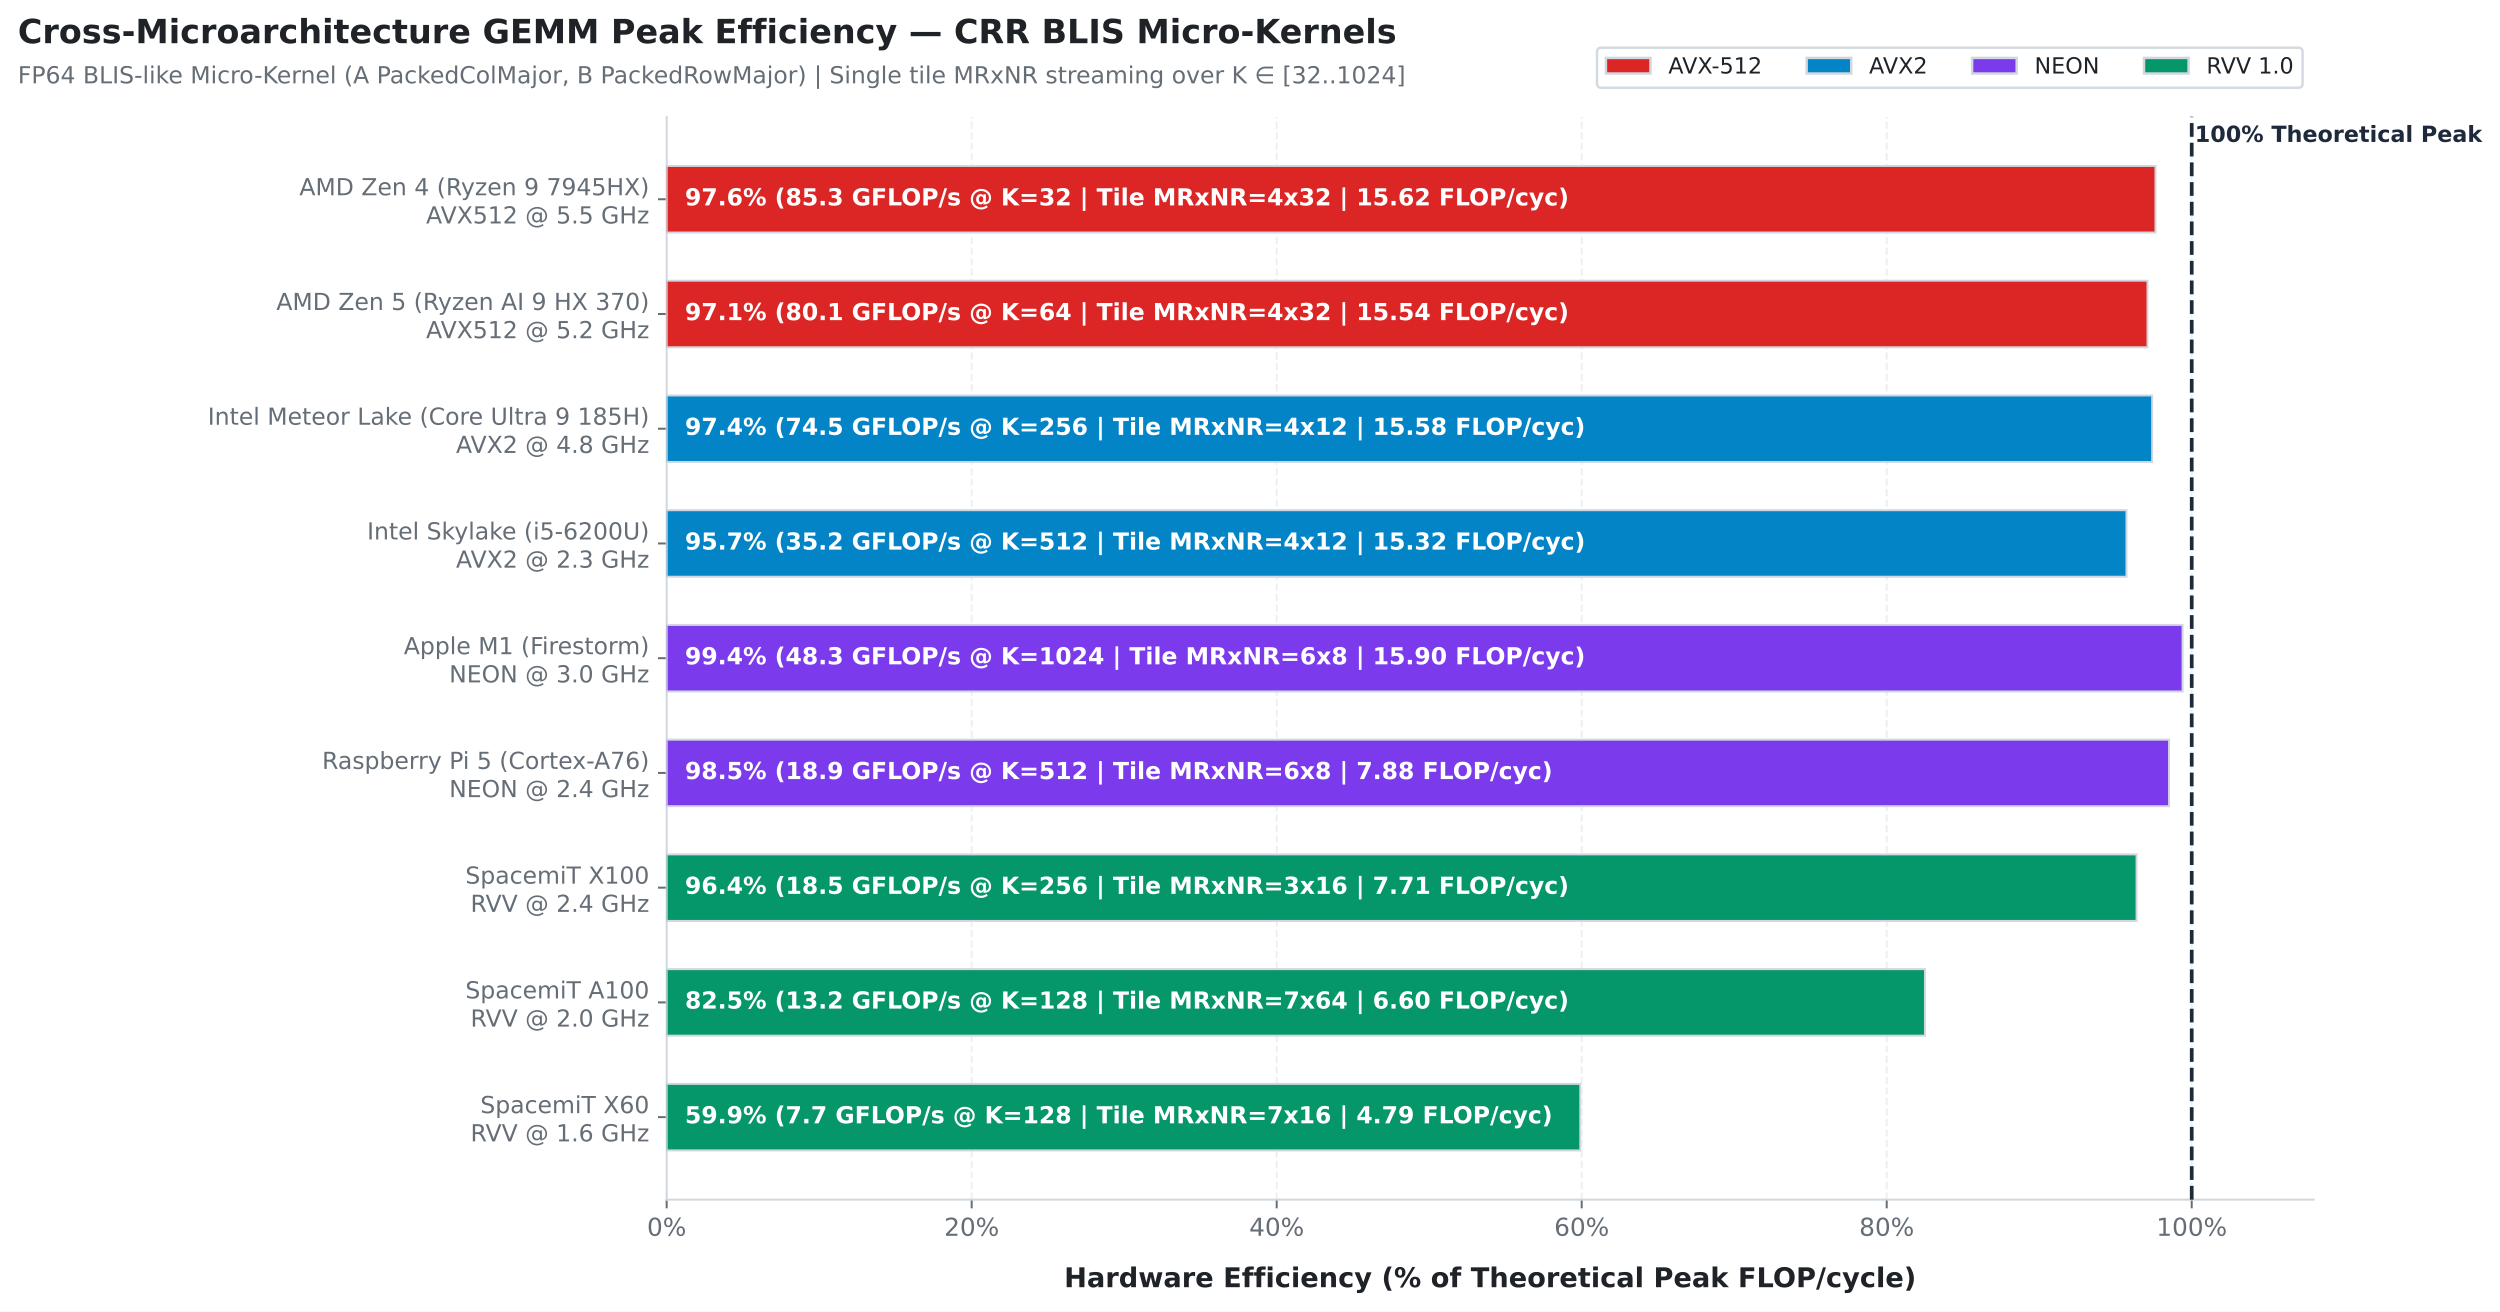
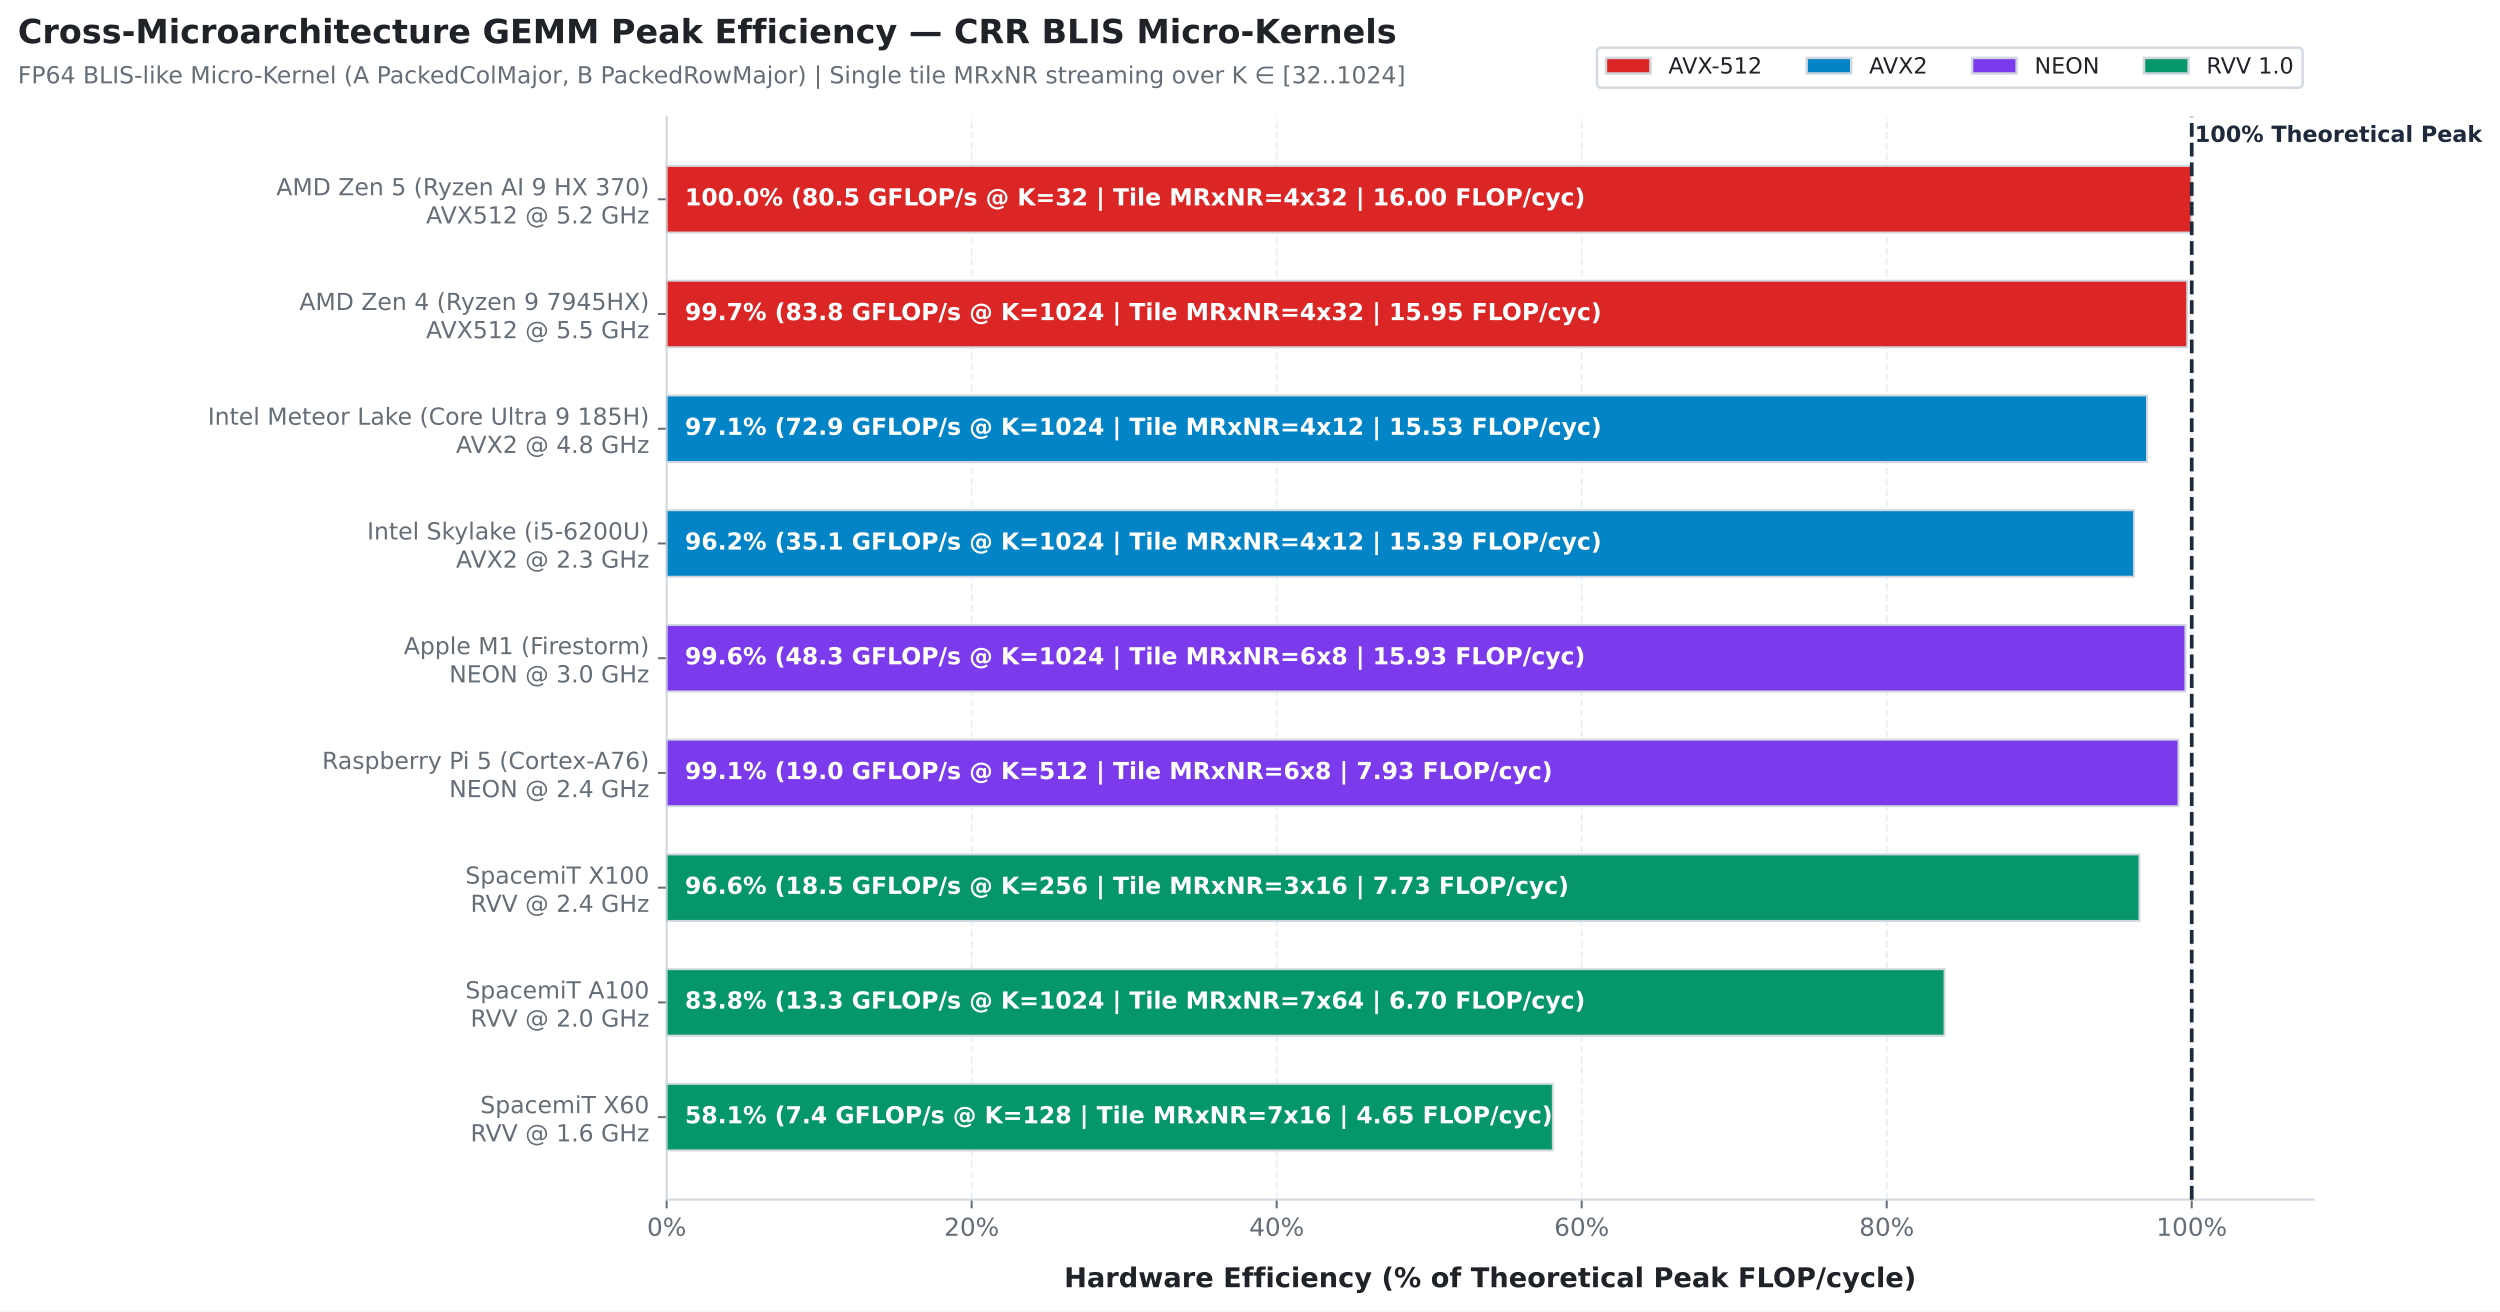
<svg xmlns="http://www.w3.org/2000/svg" xmlns:xlink="http://www.w3.org/1999/xlink" width="1009.801pt" height="529.759pt" viewBox="0 0 1009.801 529.759" version="1.1">
  <defs>
    <style type="text/css">*{stroke-linejoin: round; stroke-linecap: butt}</style>
  </defs>
  <g id="figure_1">
    <g id="patch_1">
      <path d="M 0 529.759  L 1009.801 529.759  L 1009.801 0  L 0 0  z " style="fill: #ffffff" />
    </g>
    <g id="axes_1">
      <g id="patch_2">
        <path d="M 269.28 484.558  L 934.56 484.558  L 934.56 47.158  L 269.28 47.158  z " style="fill: #ffffff" />
      </g>
      <g id="matplotlib.axis_1">
        <g id="xtick_1">
          <g id="line2d_1">
-             <path d="M 269.28 484.558  L 269.28 47.158  " clip-path="url(#pd852c7f035)" style="fill: none; stroke-dasharray: 2.96,1.28; stroke-dashoffset: 0; stroke: #eaeef2; stroke-opacity: 0.9; stroke-width: 0.8" />
+             <path d="M 269.28 484.558  L 269.28 47.158  " clip-path="url(#p26ef9afd35)" style="fill: none; stroke-dasharray: 2.96,1.28; stroke-dashoffset: 0; stroke: #eaeef2; stroke-opacity: 0.9; stroke-width: 0.8" />
          </g>
          <g id="line2d_2">
            <defs>
-               <path id="mcb2977aff9" d="M 0 0  L 0 3.5  " style="stroke: #656d76; stroke-width: 0.8" />
+               <path id="me50793f411" d="M 0 0  L 0 3.5  " style="stroke: #656d76; stroke-width: 0.8" />
            </defs>
            <g>
-               <use xlink:href="#mcb2977aff9" x="269.28" y="484.558" style="fill: #656d76; stroke: #656d76; stroke-width: 0.8" />
+               <use xlink:href="#me50793f411" x="269.28" y="484.558" style="fill: #656d76; stroke: #656d76; stroke-width: 0.8" />
            </g>
          </g>
          <g id="text_1">
            <text style="font-size: 10px; font-family: 'DejaVu Sans', 'Liberation Sans', 'Helvetica', 'Arial', sans-serif; text-anchor: middle; fill: #656d76" x="269.28" y="499.156" transform="rotate(-0 269.28 499.1555)">0%</text>
          </g>
        </g>
        <g id="xtick_2">
          <g id="line2d_3">
-             <path d="M 392.48 484.558  L 392.48 47.158  " clip-path="url(#pd852c7f035)" style="fill: none; stroke-dasharray: 2.96,1.28; stroke-dashoffset: 0; stroke: #eaeef2; stroke-opacity: 0.9; stroke-width: 0.8" />
+             <path d="M 392.48 484.558  L 392.48 47.158  " clip-path="url(#p26ef9afd35)" style="fill: none; stroke-dasharray: 2.96,1.28; stroke-dashoffset: 0; stroke: #eaeef2; stroke-opacity: 0.9; stroke-width: 0.8" />
          </g>
          <g id="line2d_4">
            <g>
-               <use xlink:href="#mcb2977aff9" x="392.48" y="484.558" style="fill: #656d76; stroke: #656d76; stroke-width: 0.8" />
+               <use xlink:href="#me50793f411" x="392.48" y="484.558" style="fill: #656d76; stroke: #656d76; stroke-width: 0.8" />
            </g>
          </g>
          <g id="text_2">
            <text style="font-size: 10px; font-family: 'DejaVu Sans', 'Liberation Sans', 'Helvetica', 'Arial', sans-serif; text-anchor: middle; fill: #656d76" x="392.48" y="499.156" transform="rotate(-0 392.48 499.1555)">20%</text>
          </g>
        </g>
        <g id="xtick_3">
          <g id="line2d_5">
-             <path d="M 515.68 484.558  L 515.68 47.158  " clip-path="url(#pd852c7f035)" style="fill: none; stroke-dasharray: 2.96,1.28; stroke-dashoffset: 0; stroke: #eaeef2; stroke-opacity: 0.9; stroke-width: 0.8" />
+             <path d="M 515.68 484.558  L 515.68 47.158  " clip-path="url(#p26ef9afd35)" style="fill: none; stroke-dasharray: 2.96,1.28; stroke-dashoffset: 0; stroke: #eaeef2; stroke-opacity: 0.9; stroke-width: 0.8" />
          </g>
          <g id="line2d_6">
            <g>
-               <use xlink:href="#mcb2977aff9" x="515.68" y="484.558" style="fill: #656d76; stroke: #656d76; stroke-width: 0.8" />
+               <use xlink:href="#me50793f411" x="515.68" y="484.558" style="fill: #656d76; stroke: #656d76; stroke-width: 0.8" />
            </g>
          </g>
          <g id="text_3">
            <text style="font-size: 10px; font-family: 'DejaVu Sans', 'Liberation Sans', 'Helvetica', 'Arial', sans-serif; text-anchor: middle; fill: #656d76" x="515.68" y="499.156" transform="rotate(-0 515.68 499.1555)">40%</text>
          </g>
        </g>
        <g id="xtick_4">
          <g id="line2d_7">
-             <path d="M 638.88 484.558  L 638.88 47.158  " clip-path="url(#pd852c7f035)" style="fill: none; stroke-dasharray: 2.96,1.28; stroke-dashoffset: 0; stroke: #eaeef2; stroke-opacity: 0.9; stroke-width: 0.8" />
+             <path d="M 638.88 484.558  L 638.88 47.158  " clip-path="url(#p26ef9afd35)" style="fill: none; stroke-dasharray: 2.96,1.28; stroke-dashoffset: 0; stroke: #eaeef2; stroke-opacity: 0.9; stroke-width: 0.8" />
          </g>
          <g id="line2d_8">
            <g>
-               <use xlink:href="#mcb2977aff9" x="638.88" y="484.558" style="fill: #656d76; stroke: #656d76; stroke-width: 0.8" />
+               <use xlink:href="#me50793f411" x="638.88" y="484.558" style="fill: #656d76; stroke: #656d76; stroke-width: 0.8" />
            </g>
          </g>
          <g id="text_4">
            <text style="font-size: 10px; font-family: 'DejaVu Sans', 'Liberation Sans', 'Helvetica', 'Arial', sans-serif; text-anchor: middle; fill: #656d76" x="638.88" y="499.156" transform="rotate(-0 638.88 499.1555)">60%</text>
          </g>
        </g>
        <g id="xtick_5">
          <g id="line2d_9">
-             <path d="M 762.08 484.558  L 762.08 47.158  " clip-path="url(#pd852c7f035)" style="fill: none; stroke-dasharray: 2.96,1.28; stroke-dashoffset: 0; stroke: #eaeef2; stroke-opacity: 0.9; stroke-width: 0.8" />
+             <path d="M 762.08 484.558  L 762.08 47.158  " clip-path="url(#p26ef9afd35)" style="fill: none; stroke-dasharray: 2.96,1.28; stroke-dashoffset: 0; stroke: #eaeef2; stroke-opacity: 0.9; stroke-width: 0.8" />
          </g>
          <g id="line2d_10">
            <g>
-               <use xlink:href="#mcb2977aff9" x="762.08" y="484.558" style="fill: #656d76; stroke: #656d76; stroke-width: 0.8" />
+               <use xlink:href="#me50793f411" x="762.08" y="484.558" style="fill: #656d76; stroke: #656d76; stroke-width: 0.8" />
            </g>
          </g>
          <g id="text_5">
            <text style="font-size: 10px; font-family: 'DejaVu Sans', 'Liberation Sans', 'Helvetica', 'Arial', sans-serif; text-anchor: middle; fill: #656d76" x="762.08" y="499.156" transform="rotate(-0 762.08 499.1555)">80%</text>
          </g>
        </g>
        <g id="xtick_6">
          <g id="line2d_11">
-             <path d="M 885.28 484.558  L 885.28 47.158  " clip-path="url(#pd852c7f035)" style="fill: none; stroke-dasharray: 2.96,1.28; stroke-dashoffset: 0; stroke: #eaeef2; stroke-opacity: 0.9; stroke-width: 0.8" />
+             <path d="M 885.28 484.558  L 885.28 47.158  " clip-path="url(#p26ef9afd35)" style="fill: none; stroke-dasharray: 2.96,1.28; stroke-dashoffset: 0; stroke: #eaeef2; stroke-opacity: 0.9; stroke-width: 0.8" />
          </g>
          <g id="line2d_12">
            <g>
-               <use xlink:href="#mcb2977aff9" x="885.28" y="484.558" style="fill: #656d76; stroke: #656d76; stroke-width: 0.8" />
+               <use xlink:href="#me50793f411" x="885.28" y="484.558" style="fill: #656d76; stroke: #656d76; stroke-width: 0.8" />
            </g>
          </g>
          <g id="text_6">
            <text style="font-size: 10px; font-family: 'DejaVu Sans', 'Liberation Sans', 'Helvetica', 'Arial', sans-serif; text-anchor: middle; fill: #656d76" x="885.28" y="499.156" transform="rotate(-0 885.28 499.1555)">100%</text>
          </g>
        </g>
        <g id="text_7">
          <text style="font-weight: 700; font-size: 11px; font-family: 'DejaVu Sans', 'Liberation Sans', 'Helvetica', 'Arial', sans-serif; text-anchor: middle; fill: #1f2328" x="601.92" y="519.916" transform="rotate(-0 601.92 519.9162)">Hardware Efficiency (% of Theoretical Peak FLOP/cycle)</text>
        </g>
      </g>
      <g id="matplotlib.axis_2">
        <g id="ytick_1">
          <g id="line2d_13">
            <defs>
-               <path id="mb3d5fa1124" d="M 0 0  L -3.5 0  " style="stroke: #656d76; stroke-width: 0.8" />
+               <path id="mbbeb944adf" d="M 0 0  L -3.5 0  " style="stroke: #656d76; stroke-width: 0.8" />
            </defs>
            <g>
-               <use xlink:href="#mb3d5fa1124" x="269.28" y="451.236" style="fill: #656d76; stroke: #656d76; stroke-width: 0.8" />
+               <use xlink:href="#mbbeb944adf" x="269.28" y="451.236" style="fill: #656d76; stroke: #656d76; stroke-width: 0.8" />
            </g>
          </g>
          <g id="text_8">
            <text style="font-size: 9.5px; font-family: 'DejaVu Sans', 'Liberation Sans', 'Helvetica', 'Arial', sans-serif; fill: #656d76" transform="translate(194.0166 449.6199)">SpacemiT X60</text>
            <text style="font-size: 9.5px; font-family: 'DejaVu Sans', 'Liberation Sans', 'Helvetica', 'Arial', sans-serif; fill: #656d76" transform="translate(190.0444 461.0218)">RVV @ 1.6 GHz</text>
          </g>
        </g>
        <g id="ytick_2">
          <g id="line2d_14">
            <g>
-               <use xlink:href="#mb3d5fa1124" x="269.28" y="404.892" style="fill: #656d76; stroke: #656d76; stroke-width: 0.8" />
+               <use xlink:href="#mbbeb944adf" x="269.28" y="404.892" style="fill: #656d76; stroke: #656d76; stroke-width: 0.8" />
            </g>
          </g>
          <g id="text_9">
            <text style="font-size: 9.5px; font-family: 'DejaVu Sans', 'Liberation Sans', 'Helvetica', 'Arial', sans-serif; fill: #656d76" transform="translate(187.9811 403.2754)">SpacemiT A100</text>
            <text style="font-size: 9.5px; font-family: 'DejaVu Sans', 'Liberation Sans', 'Helvetica', 'Arial', sans-serif; fill: #656d76" transform="translate(190.0444 414.6772)">RVV @ 2.0 GHz</text>
          </g>
        </g>
        <g id="ytick_3">
          <g id="line2d_15">
            <g>
-               <use xlink:href="#mb3d5fa1124" x="269.28" y="358.547" style="fill: #656d76; stroke: #656d76; stroke-width: 0.8" />
+               <use xlink:href="#mbbeb944adf" x="269.28" y="358.547" style="fill: #656d76; stroke: #656d76; stroke-width: 0.8" />
            </g>
          </g>
          <g id="text_10">
            <text style="font-size: 9.5px; font-family: 'DejaVu Sans', 'Liberation Sans', 'Helvetica', 'Arial', sans-serif; fill: #656d76" transform="translate(187.9722 356.9308)">SpacemiT X100</text>
            <text style="font-size: 9.5px; font-family: 'DejaVu Sans', 'Liberation Sans', 'Helvetica', 'Arial', sans-serif; fill: #656d76" transform="translate(190.0444 368.3327)">RVV @ 2.4 GHz</text>
          </g>
        </g>
        <g id="ytick_4">
          <g id="line2d_16">
            <g>
-               <use xlink:href="#mb3d5fa1124" x="269.28" y="312.202" style="fill: #656d76; stroke: #656d76; stroke-width: 0.8" />
+               <use xlink:href="#mbbeb944adf" x="269.28" y="312.202" style="fill: #656d76; stroke: #656d76; stroke-width: 0.8" />
            </g>
          </g>
          <g id="text_11">
            <text style="font-size: 9.5px; font-family: 'DejaVu Sans', 'Liberation Sans', 'Helvetica', 'Arial', sans-serif; fill: #656d76" transform="translate(130.086 310.5862)">Raspberry Pi 5 (Cortex-A76)</text>
            <text style="font-size: 9.5px; font-family: 'DejaVu Sans', 'Liberation Sans', 'Helvetica', 'Arial', sans-serif; fill: #656d76" transform="translate(181.4276 321.9881)">NEON @ 2.4 GHz</text>
          </g>
        </g>
        <g id="ytick_5">
          <g id="line2d_17">
            <g>
-               <use xlink:href="#mb3d5fa1124" x="269.28" y="265.858" style="fill: #656d76; stroke: #656d76; stroke-width: 0.8" />
+               <use xlink:href="#mbbeb944adf" x="269.28" y="265.858" style="fill: #656d76; stroke: #656d76; stroke-width: 0.8" />
            </g>
          </g>
          <g id="text_12">
            <text style="font-size: 9.5px; font-family: 'DejaVu Sans', 'Liberation Sans', 'Helvetica', 'Arial', sans-serif; fill: #656d76" transform="translate(163.1104 264.2417)">Apple M1 (Firestorm)</text>
            <text style="font-size: 9.5px; font-family: 'DejaVu Sans', 'Liberation Sans', 'Helvetica', 'Arial', sans-serif; fill: #656d76" transform="translate(181.4276 275.6435)">NEON @ 3.0 GHz</text>
          </g>
        </g>
        <g id="ytick_6">
          <g id="line2d_18">
            <g>
-               <use xlink:href="#mb3d5fa1124" x="269.28" y="219.513" style="fill: #656d76; stroke: #656d76; stroke-width: 0.8" />
+               <use xlink:href="#mbbeb944adf" x="269.28" y="219.513" style="fill: #656d76; stroke: #656d76; stroke-width: 0.8" />
            </g>
          </g>
          <g id="text_13">
            <text style="font-size: 9.5px; font-family: 'DejaVu Sans', 'Liberation Sans', 'Helvetica', 'Arial', sans-serif; fill: #656d76" transform="translate(148.2696 217.8971)">Intel Skylake (i5-6200U)</text>
            <text style="font-size: 9.5px; font-family: 'DejaVu Sans', 'Liberation Sans', 'Helvetica', 'Arial', sans-serif; fill: #656d76" transform="translate(184.1811 229.299)">AVX2 @ 2.3 GHz</text>
          </g>
        </g>
        <g id="ytick_7">
          <g id="line2d_19">
            <g>
-               <use xlink:href="#mb3d5fa1124" x="269.28" y="173.169" style="fill: #656d76; stroke: #656d76; stroke-width: 0.8" />
+               <use xlink:href="#mbbeb944adf" x="269.28" y="173.169" style="fill: #656d76; stroke: #656d76; stroke-width: 0.8" />
            </g>
          </g>
          <g id="text_14">
            <text style="font-size: 9.5px; font-family: 'DejaVu Sans', 'Liberation Sans', 'Helvetica', 'Arial', sans-serif; fill: #656d76" transform="translate(83.91305 171.5526)">Intel Meteor Lake (Core Ultra 9 185H)</text>
            <text style="font-size: 9.5px; font-family: 'DejaVu Sans', 'Liberation Sans', 'Helvetica', 'Arial', sans-serif; fill: #656d76" transform="translate(184.1811 182.9544)">AVX2 @ 4.8 GHz</text>
          </g>
        </g>
        <g id="ytick_8">
          <g id="line2d_20">
            <g>
-               <use xlink:href="#mb3d5fa1124" x="269.28" y="126.824" style="fill: #656d76; stroke: #656d76; stroke-width: 0.8" />
+               <use xlink:href="#mbbeb944adf" x="269.28" y="126.824" style="fill: #656d76; stroke: #656d76; stroke-width: 0.8" />
            </g>
          </g>
          <g id="text_15">
-             <text style="font-size: 9.5px; font-family: 'DejaVu Sans', 'Liberation Sans', 'Helvetica', 'Arial', sans-serif; fill: #656d76" transform="translate(111.6174 125.2076)">AMD Zen 5 (Ryzen AI 9 HX 370)</text>
-             <text style="font-size: 9.5px; font-family: 'DejaVu Sans', 'Liberation Sans', 'Helvetica', 'Arial', sans-serif; fill: #656d76" transform="translate(172.0923 136.6095)">AVX512 @ 5.2 GHz</text>
+             <text style="font-size: 9.5px; font-family: 'DejaVu Sans', 'Liberation Sans', 'Helvetica', 'Arial', sans-serif; fill: #656d76" transform="translate(120.9126 125.2076)">AMD Zen 4 (Ryzen 9 7945HX)</text>
+             <text style="font-size: 9.5px; font-family: 'DejaVu Sans', 'Liberation Sans', 'Helvetica', 'Arial', sans-serif; fill: #656d76" transform="translate(172.0923 136.6095)">AVX512 @ 5.5 GHz</text>
          </g>
        </g>
        <g id="ytick_9">
          <g id="line2d_21">
            <g>
-               <use xlink:href="#mb3d5fa1124" x="269.28" y="80.48" style="fill: #656d76; stroke: #656d76; stroke-width: 0.8" />
+               <use xlink:href="#mbbeb944adf" x="269.28" y="80.48" style="fill: #656d76; stroke: #656d76; stroke-width: 0.8" />
            </g>
          </g>
          <g id="text_16">
-             <text style="font-size: 9.5px; font-family: 'DejaVu Sans', 'Liberation Sans', 'Helvetica', 'Arial', sans-serif; fill: #656d76" transform="translate(120.9126 78.86306)">AMD Zen 4 (Ryzen 9 7945HX)</text>
-             <text style="font-size: 9.5px; font-family: 'DejaVu Sans', 'Liberation Sans', 'Helvetica', 'Arial', sans-serif; fill: #656d76" transform="translate(172.0923 90.26491)">AVX512 @ 5.5 GHz</text>
+             <text style="font-size: 9.5px; font-family: 'DejaVu Sans', 'Liberation Sans', 'Helvetica', 'Arial', sans-serif; fill: #656d76" transform="translate(111.6174 78.86306)">AMD Zen 5 (Ryzen AI 9 HX 370)</text>
+             <text style="font-size: 9.5px; font-family: 'DejaVu Sans', 'Liberation Sans', 'Helvetica', 'Arial', sans-serif; fill: #656d76" transform="translate(172.0923 90.26491)">AVX512 @ 5.2 GHz</text>
          </g>
        </g>
      </g>
      <g id="patch_3">
        <path d="M 269.28 484.558  L 269.28 47.158  " style="fill: none; stroke: #d0d7de; stroke-width: 0.8; stroke-linejoin: miter; stroke-linecap: square" />
      </g>
      <g id="patch_4">
        <path d="M 269.28 484.558  L 934.56 484.558  " style="fill: none; stroke: #d0d7de; stroke-width: 0.8; stroke-linejoin: miter; stroke-linecap: square" />
      </g>
      <g id="patch_5">
-         <path d="M 269.28 464.676  L 638.303 464.676  L 638.303 437.796  L 269.28 437.796  z " clip-path="url(#pd852c7f035)" style="fill: #059669; stroke: #d0d7de; stroke-width: 0.8; stroke-linejoin: miter" />
+         <path d="M 269.28 464.676  L 627.23 464.676  L 627.23 437.796  L 269.28 437.796  z " clip-path="url(#p26ef9afd35)" style="fill: #059669; stroke: #d0d7de; stroke-width: 0.8; stroke-linejoin: miter" />
      </g>
      <g id="patch_6">
-         <path d="M 269.28 418.332  L 777.534 418.332  L 777.534 391.452  L 269.28 391.452  z " clip-path="url(#pd852c7f035)" style="fill: #059669; stroke: #d0d7de; stroke-width: 0.8; stroke-linejoin: miter" />
+         <path d="M 269.28 418.332  L 785.449 418.332  L 785.449 391.452  L 269.28 391.452  z " clip-path="url(#p26ef9afd35)" style="fill: #059669; stroke: #d0d7de; stroke-width: 0.8; stroke-linejoin: miter" />
      </g>
      <g id="patch_7">
-         <path d="M 269.28 371.987  L 863.001 371.987  L 863.001 345.107  L 269.28 345.107  z " clip-path="url(#pd852c7f035)" style="fill: #059669; stroke: #d0d7de; stroke-width: 0.8; stroke-linejoin: miter" />
+         <path d="M 269.28 371.987  L 864.174 371.987  L 864.174 345.107  L 269.28 345.107  z " clip-path="url(#p26ef9afd35)" style="fill: #059669; stroke: #d0d7de; stroke-width: 0.8; stroke-linejoin: miter" />
      </g>
      <g id="patch_8">
-         <path d="M 269.28 325.642  L 876.123 325.642  L 876.123 298.763  L 269.28 298.763  z " clip-path="url(#pd852c7f035)" style="fill: #7c3aed; stroke: #d0d7de; stroke-width: 0.8; stroke-linejoin: miter" />
+         <path d="M 269.28 325.642  L 879.928 325.642  L 879.928 298.763  L 269.28 298.763  z " clip-path="url(#p26ef9afd35)" style="fill: #7c3aed; stroke: #d0d7de; stroke-width: 0.8; stroke-linejoin: miter" />
      </g>
      <g id="patch_9">
-         <path d="M 269.28 279.298  L 881.589 279.298  L 881.589 252.418  L 269.28 252.418  z " clip-path="url(#pd852c7f035)" style="fill: #7c3aed; stroke: #d0d7de; stroke-width: 0.8; stroke-linejoin: miter" />
+         <path d="M 269.28 279.298  L 882.735 279.298  L 882.735 252.418  L 269.28 252.418  z " clip-path="url(#p26ef9afd35)" style="fill: #7c3aed; stroke: #d0d7de; stroke-width: 0.8; stroke-linejoin: miter" />
      </g>
      <g id="patch_10">
-         <path d="M 269.28 232.953  L 858.919 232.953  L 858.919 206.073  L 269.28 206.073  z " clip-path="url(#pd852c7f035)" style="fill: #0284c7; stroke: #d0d7de; stroke-width: 0.8; stroke-linejoin: miter" />
+         <path d="M 269.28 232.953  L 861.968 232.953  L 861.968 206.073  L 269.28 206.073  z " clip-path="url(#p26ef9afd35)" style="fill: #0284c7; stroke: #d0d7de; stroke-width: 0.8; stroke-linejoin: miter" />
      </g>
      <g id="patch_11">
-         <path d="M 269.28 186.609  L 869.294 186.609  L 869.294 159.729  L 269.28 159.729  z " clip-path="url(#pd852c7f035)" style="fill: #0284c7; stroke: #d0d7de; stroke-width: 0.8; stroke-linejoin: miter" />
+         <path d="M 269.28 186.609  L 867.216 186.609  L 867.216 159.729  L 269.28 159.729  z " clip-path="url(#p26ef9afd35)" style="fill: #0284c7; stroke: #d0d7de; stroke-width: 0.8; stroke-linejoin: miter" />
      </g>
      <g id="patch_12">
-         <path d="M 269.28 140.264  L 867.421 140.264  L 867.421 113.384  L 269.28 113.384  z " clip-path="url(#pd852c7f035)" style="fill: #dc2626; stroke: #d0d7de; stroke-width: 0.8; stroke-linejoin: miter" />
+         <path d="M 269.28 140.264  L 883.455 140.264  L 883.455 113.384  L 269.28 113.384  z " clip-path="url(#p26ef9afd35)" style="fill: #dc2626; stroke: #d0d7de; stroke-width: 0.8; stroke-linejoin: miter" />
      </g>
      <g id="patch_13">
-         <path d="M 269.28 93.92  L 870.643 93.92  L 870.643 67.04  L 269.28 67.04  z " clip-path="url(#pd852c7f035)" style="fill: #dc2626; stroke: #d0d7de; stroke-width: 0.8; stroke-linejoin: miter" />
+         <path d="M 269.28 93.92  L 885.103 93.92  L 885.103 67.04  L 269.28 67.04  z " clip-path="url(#p26ef9afd35)" style="fill: #dc2626; stroke: #d0d7de; stroke-width: 0.8; stroke-linejoin: miter" />
      </g>
      <g id="line2d_22">
-         <path d="M 885.28 484.558  L 885.28 47.158  " clip-path="url(#pd852c7f035)" style="fill: none; stroke-dasharray: 5.55,2.4; stroke-dashoffset: 0; stroke: #1e293b; stroke-width: 1.5" />
+         <path d="M 885.28 484.558  L 885.28 47.158  " clip-path="url(#p26ef9afd35)" style="fill: none; stroke-dasharray: 5.55,2.4; stroke-dashoffset: 0; stroke: #1e293b; stroke-width: 1.5" />
      </g>
      <g id="text_17">
        <text style="font-weight: 700; font-size: 9px; font-family: 'DejaVu Sans', 'Liberation Sans', 'Helvetica', 'Arial', sans-serif; text-anchor: start; fill: #1e293b" x="886.512" y="57.328" transform="rotate(-0 886.512 57.32836)">100% Theoretical Peak</text>
      </g>
      <g id="text_18">
-         <text style="font-weight: 700; font-size: 9.5px; font-family: 'DejaVu Sans', 'Liberation Sans', 'Helvetica', 'Arial', sans-serif; text-anchor: start; fill: #ffffff" x="276.672" y="453.725" transform="rotate(-0 276.672 453.7251)"> 59.9%  (7.7 GFLOP/s @ K=128 | Tile MRxNR=7x16 | 4.79 FLOP/cyc)</text>
+         <text style="font-weight: 700; font-size: 9.5px; font-family: 'DejaVu Sans', 'Liberation Sans', 'Helvetica', 'Arial', sans-serif; text-anchor: start; fill: #ffffff" x="276.672" y="453.725" transform="rotate(-0 276.672 453.7251)"> 58.1%  (7.4 GFLOP/s @ K=128 | Tile MRxNR=7x16 | 4.65 FLOP/cyc)</text>
      </g>
      <g id="text_19">
-         <text style="font-weight: 700; font-size: 9.5px; font-family: 'DejaVu Sans', 'Liberation Sans', 'Helvetica', 'Arial', sans-serif; text-anchor: start; fill: #ffffff" x="276.672" y="407.381" transform="rotate(-0 276.672 407.3805)"> 82.5%  (13.2 GFLOP/s @ K=128 | Tile MRxNR=7x64 | 6.60 FLOP/cyc)</text>
+         <text style="font-weight: 700; font-size: 9.5px; font-family: 'DejaVu Sans', 'Liberation Sans', 'Helvetica', 'Arial', sans-serif; text-anchor: start; fill: #ffffff" x="276.672" y="407.381" transform="rotate(-0 276.672 407.3805)"> 83.8%  (13.3 GFLOP/s @ K=1024 | Tile MRxNR=7x64 | 6.70 FLOP/cyc)</text>
      </g>
      <g id="text_20">
-         <text style="font-weight: 700; font-size: 9.5px; font-family: 'DejaVu Sans', 'Liberation Sans', 'Helvetica', 'Arial', sans-serif; text-anchor: start; fill: #ffffff" x="276.672" y="361.036" transform="rotate(-0 276.672 361.0359)"> 96.4%  (18.5 GFLOP/s @ K=256 | Tile MRxNR=3x16 | 7.71 FLOP/cyc)</text>
+         <text style="font-weight: 700; font-size: 9.5px; font-family: 'DejaVu Sans', 'Liberation Sans', 'Helvetica', 'Arial', sans-serif; text-anchor: start; fill: #ffffff" x="276.672" y="361.036" transform="rotate(-0 276.672 361.0359)"> 96.6%  (18.5 GFLOP/s @ K=256 | Tile MRxNR=3x16 | 7.73 FLOP/cyc)</text>
      </g>
      <g id="text_21">
-         <text style="font-weight: 700; font-size: 9.5px; font-family: 'DejaVu Sans', 'Liberation Sans', 'Helvetica', 'Arial', sans-serif; text-anchor: start; fill: #ffffff" x="276.672" y="314.691" transform="rotate(-0 276.672 314.6914)"> 98.5%  (18.9 GFLOP/s @ K=512 | Tile MRxNR=6x8 | 7.88 FLOP/cyc)</text>
+         <text style="font-weight: 700; font-size: 9.5px; font-family: 'DejaVu Sans', 'Liberation Sans', 'Helvetica', 'Arial', sans-serif; text-anchor: start; fill: #ffffff" x="276.672" y="314.691" transform="rotate(-0 276.672 314.6914)"> 99.1%  (19.0 GFLOP/s @ K=512 | Tile MRxNR=6x8 | 7.93 FLOP/cyc)</text>
      </g>
      <g id="text_22">
-         <text style="font-weight: 700; font-size: 9.5px; font-family: 'DejaVu Sans', 'Liberation Sans', 'Helvetica', 'Arial', sans-serif; text-anchor: start; fill: #ffffff" x="276.672" y="268.347" transform="rotate(-0 276.672 268.3468)"> 99.4%  (48.3 GFLOP/s @ K=1024 | Tile MRxNR=6x8 | 15.90 FLOP/cyc)</text>
+         <text style="font-weight: 700; font-size: 9.5px; font-family: 'DejaVu Sans', 'Liberation Sans', 'Helvetica', 'Arial', sans-serif; text-anchor: start; fill: #ffffff" x="276.672" y="268.347" transform="rotate(-0 276.672 268.3468)"> 99.6%  (48.3 GFLOP/s @ K=1024 | Tile MRxNR=6x8 | 15.93 FLOP/cyc)</text>
      </g>
      <g id="text_23">
-         <text style="font-weight: 700; font-size: 9.5px; font-family: 'DejaVu Sans', 'Liberation Sans', 'Helvetica', 'Arial', sans-serif; text-anchor: start; fill: #ffffff" x="276.672" y="222.002" transform="rotate(-0 276.672 222.0023)"> 95.7%  (35.2 GFLOP/s @ K=512 | Tile MRxNR=4x12 | 15.32 FLOP/cyc)</text>
+         <text style="font-weight: 700; font-size: 9.5px; font-family: 'DejaVu Sans', 'Liberation Sans', 'Helvetica', 'Arial', sans-serif; text-anchor: start; fill: #ffffff" x="276.672" y="222.002" transform="rotate(-0 276.672 222.0023)"> 96.2%  (35.1 GFLOP/s @ K=1024 | Tile MRxNR=4x12 | 15.39 FLOP/cyc)</text>
      </g>
      <g id="text_24">
-         <text style="font-weight: 700; font-size: 9.5px; font-family: 'DejaVu Sans', 'Liberation Sans', 'Helvetica', 'Arial', sans-serif; text-anchor: start; fill: #ffffff" x="276.672" y="175.658" transform="rotate(-0 276.672 175.6577)"> 97.4%  (74.5 GFLOP/s @ K=256 | Tile MRxNR=4x12 | 15.58 FLOP/cyc)</text>
+         <text style="font-weight: 700; font-size: 9.5px; font-family: 'DejaVu Sans', 'Liberation Sans', 'Helvetica', 'Arial', sans-serif; text-anchor: start; fill: #ffffff" x="276.672" y="175.658" transform="rotate(-0 276.672 175.6577)"> 97.1%  (72.9 GFLOP/s @ K=1024 | Tile MRxNR=4x12 | 15.53 FLOP/cyc)</text>
      </g>
      <g id="text_25">
-         <text style="font-weight: 700; font-size: 9.5px; font-family: 'DejaVu Sans', 'Liberation Sans', 'Helvetica', 'Arial', sans-serif; text-anchor: start; fill: #ffffff" x="276.672" y="129.313" transform="rotate(-0 276.672 129.3131)"> 97.1%  (80.1 GFLOP/s @ K=64 | Tile MRxNR=4x32 | 15.54 FLOP/cyc)</text>
+         <text style="font-weight: 700; font-size: 9.5px; font-family: 'DejaVu Sans', 'Liberation Sans', 'Helvetica', 'Arial', sans-serif; text-anchor: start; fill: #ffffff" x="276.672" y="129.313" transform="rotate(-0 276.672 129.3131)"> 99.7%  (83.8 GFLOP/s @ K=1024 | Tile MRxNR=4x32 | 15.95 FLOP/cyc)</text>
      </g>
      <g id="text_26">
-         <text style="font-weight: 700; font-size: 9.5px; font-family: 'DejaVu Sans', 'Liberation Sans', 'Helvetica', 'Arial', sans-serif; text-anchor: start; fill: #ffffff" x="276.672" y="82.969" transform="rotate(-0 276.672 82.96856)"> 97.6%  (85.3 GFLOP/s @ K=32 | Tile MRxNR=4x32 | 15.62 FLOP/cyc)</text>
+         <text style="font-weight: 700; font-size: 9.5px; font-family: 'DejaVu Sans', 'Liberation Sans', 'Helvetica', 'Arial', sans-serif; text-anchor: start; fill: #ffffff" x="276.672" y="82.969" transform="rotate(-0 276.672 82.96856)"> 100.0%  (80.5 GFLOP/s @ K=32 | Tile MRxNR=4x32 | 16.00 FLOP/cyc)</text>
      </g>
    </g>
    <g id="text_27">
      <text style="font-weight: 700; font-size: 13.5px; font-family: 'DejaVu Sans', 'Liberation Sans', 'Helvetica', 'Arial', sans-serif; text-anchor: start; fill: #1f2328" x="7.2" y="17.458" transform="rotate(-0 7.2 17.45789)">Cross-Microarchitecture GEMM Peak Efficiency — CRR BLIS Micro-Kernels</text>
    </g>
    <g id="text_28">
      <text style="font-size: 9.5px; font-family: 'DejaVu Sans', 'Liberation Sans', 'Helvetica', 'Arial', sans-serif; text-anchor: start; fill: #656d76" x="7.2" y="33.658" transform="rotate(-0 7.2 33.65789)">FP64 BLIS-like Micro-Kernel (A PackedColMajor, B PackedRowMajor) | Single tile MRxNR streaming over K ∈ [32..1024]</text>
    </g>
    <g id="legend_1">
      <g id="patch_14">
        <path d="M 646.865 35.459  L 928.26 35.459  Q 930.06 35.459 930.06 33.659  L 930.06 21.058  Q 930.06 19.258 928.26 19.258  L 646.865 19.258  Q 645.065 19.258 645.065 21.058  L 645.065 33.659  Q 645.065 35.459 646.865 35.459  z " style="fill: #ffffff; opacity: 0.92; stroke: #d0d7de; stroke-linejoin: miter" />
      </g>
      <g id="patch_15">
        <path d="M 648.665 29.696  L 666.665 29.696  L 666.665 23.396  L 648.665 23.396  z " style="fill: #dc2626; stroke: #d0d7de; stroke-linejoin: miter" />
      </g>
      <g id="text_29">
        <text style="font-size: 9px; font-family: 'DejaVu Sans', 'Liberation Sans', 'Helvetica', 'Arial', sans-serif; text-anchor: start; fill: #1f2328" x="673.865" y="29.696" transform="rotate(-0 673.8652 29.69648)">AVX-512</text>
      </g>
      <g id="patch_16">
        <path d="M 729.745 29.696  L 747.745 29.696  L 747.745 23.396  L 729.745 23.396  z " style="fill: #0284c7; stroke: #d0d7de; stroke-linejoin: miter" />
      </g>
      <g id="text_30">
        <text style="font-size: 9px; font-family: 'DejaVu Sans', 'Liberation Sans', 'Helvetica', 'Arial', sans-serif; text-anchor: start; fill: #1f2328" x="754.945" y="29.696" transform="rotate(-0 754.9453 29.69648)">AVX2</text>
      </g>
      <g id="patch_17">
        <path d="M 796.575 29.696  L 814.575 29.696  L 814.575 23.396  L 796.575 23.396  z " style="fill: #7c3aed; stroke: #d0d7de; stroke-linejoin: miter" />
      </g>
      <g id="text_31">
        <text style="font-size: 9px; font-family: 'DejaVu Sans', 'Liberation Sans', 'Helvetica', 'Arial', sans-serif; text-anchor: start; fill: #1f2328" x="821.775" y="29.696" transform="rotate(-0 821.7745 29.69648)">NEON</text>
      </g>
      <g id="patch_18">
        <path d="M 866.012 29.696  L 884.012 29.696  L 884.012 23.396  L 866.012 23.396  z " style="fill: #059669; stroke: #d0d7de; stroke-linejoin: miter" />
      </g>
      <g id="text_32">
        <text style="font-size: 9px; font-family: 'DejaVu Sans', 'Liberation Sans', 'Helvetica', 'Arial', sans-serif; text-anchor: start; fill: #1f2328" x="891.212" y="29.696" transform="rotate(-0 891.2123 29.69648)">RVV 1.0</text>
      </g>
    </g>
  </g>
  <defs>
-     <clipPath id="pd852c7f035">
+     <clipPath id="p26ef9afd35">
      <rect x="269.28" y="47.158" width="665.28" height="437.4" />
    </clipPath>
  </defs>
</svg>
